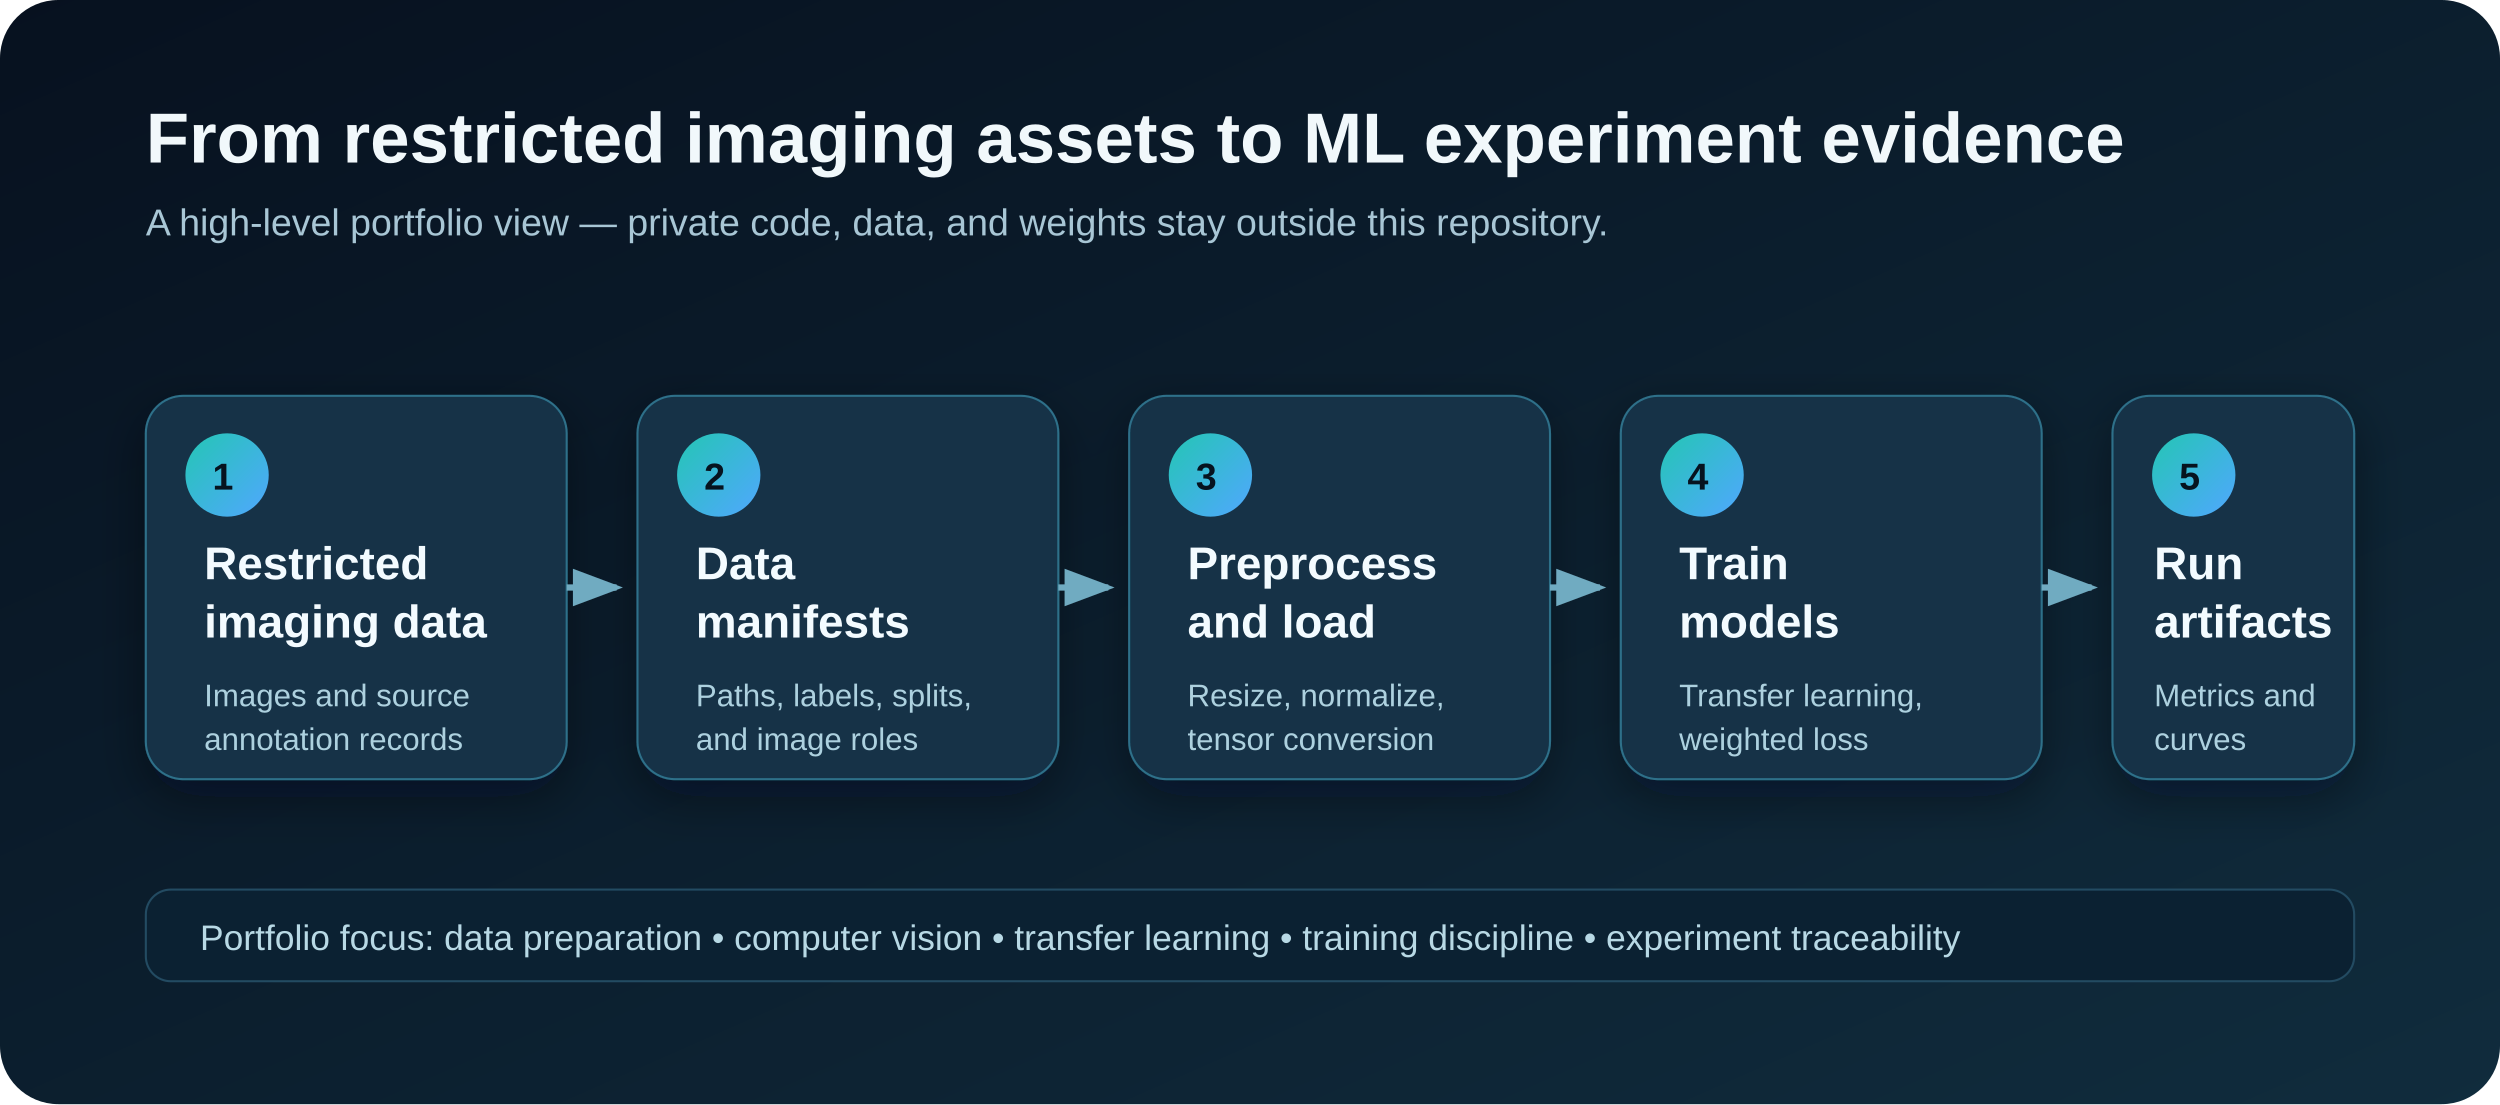
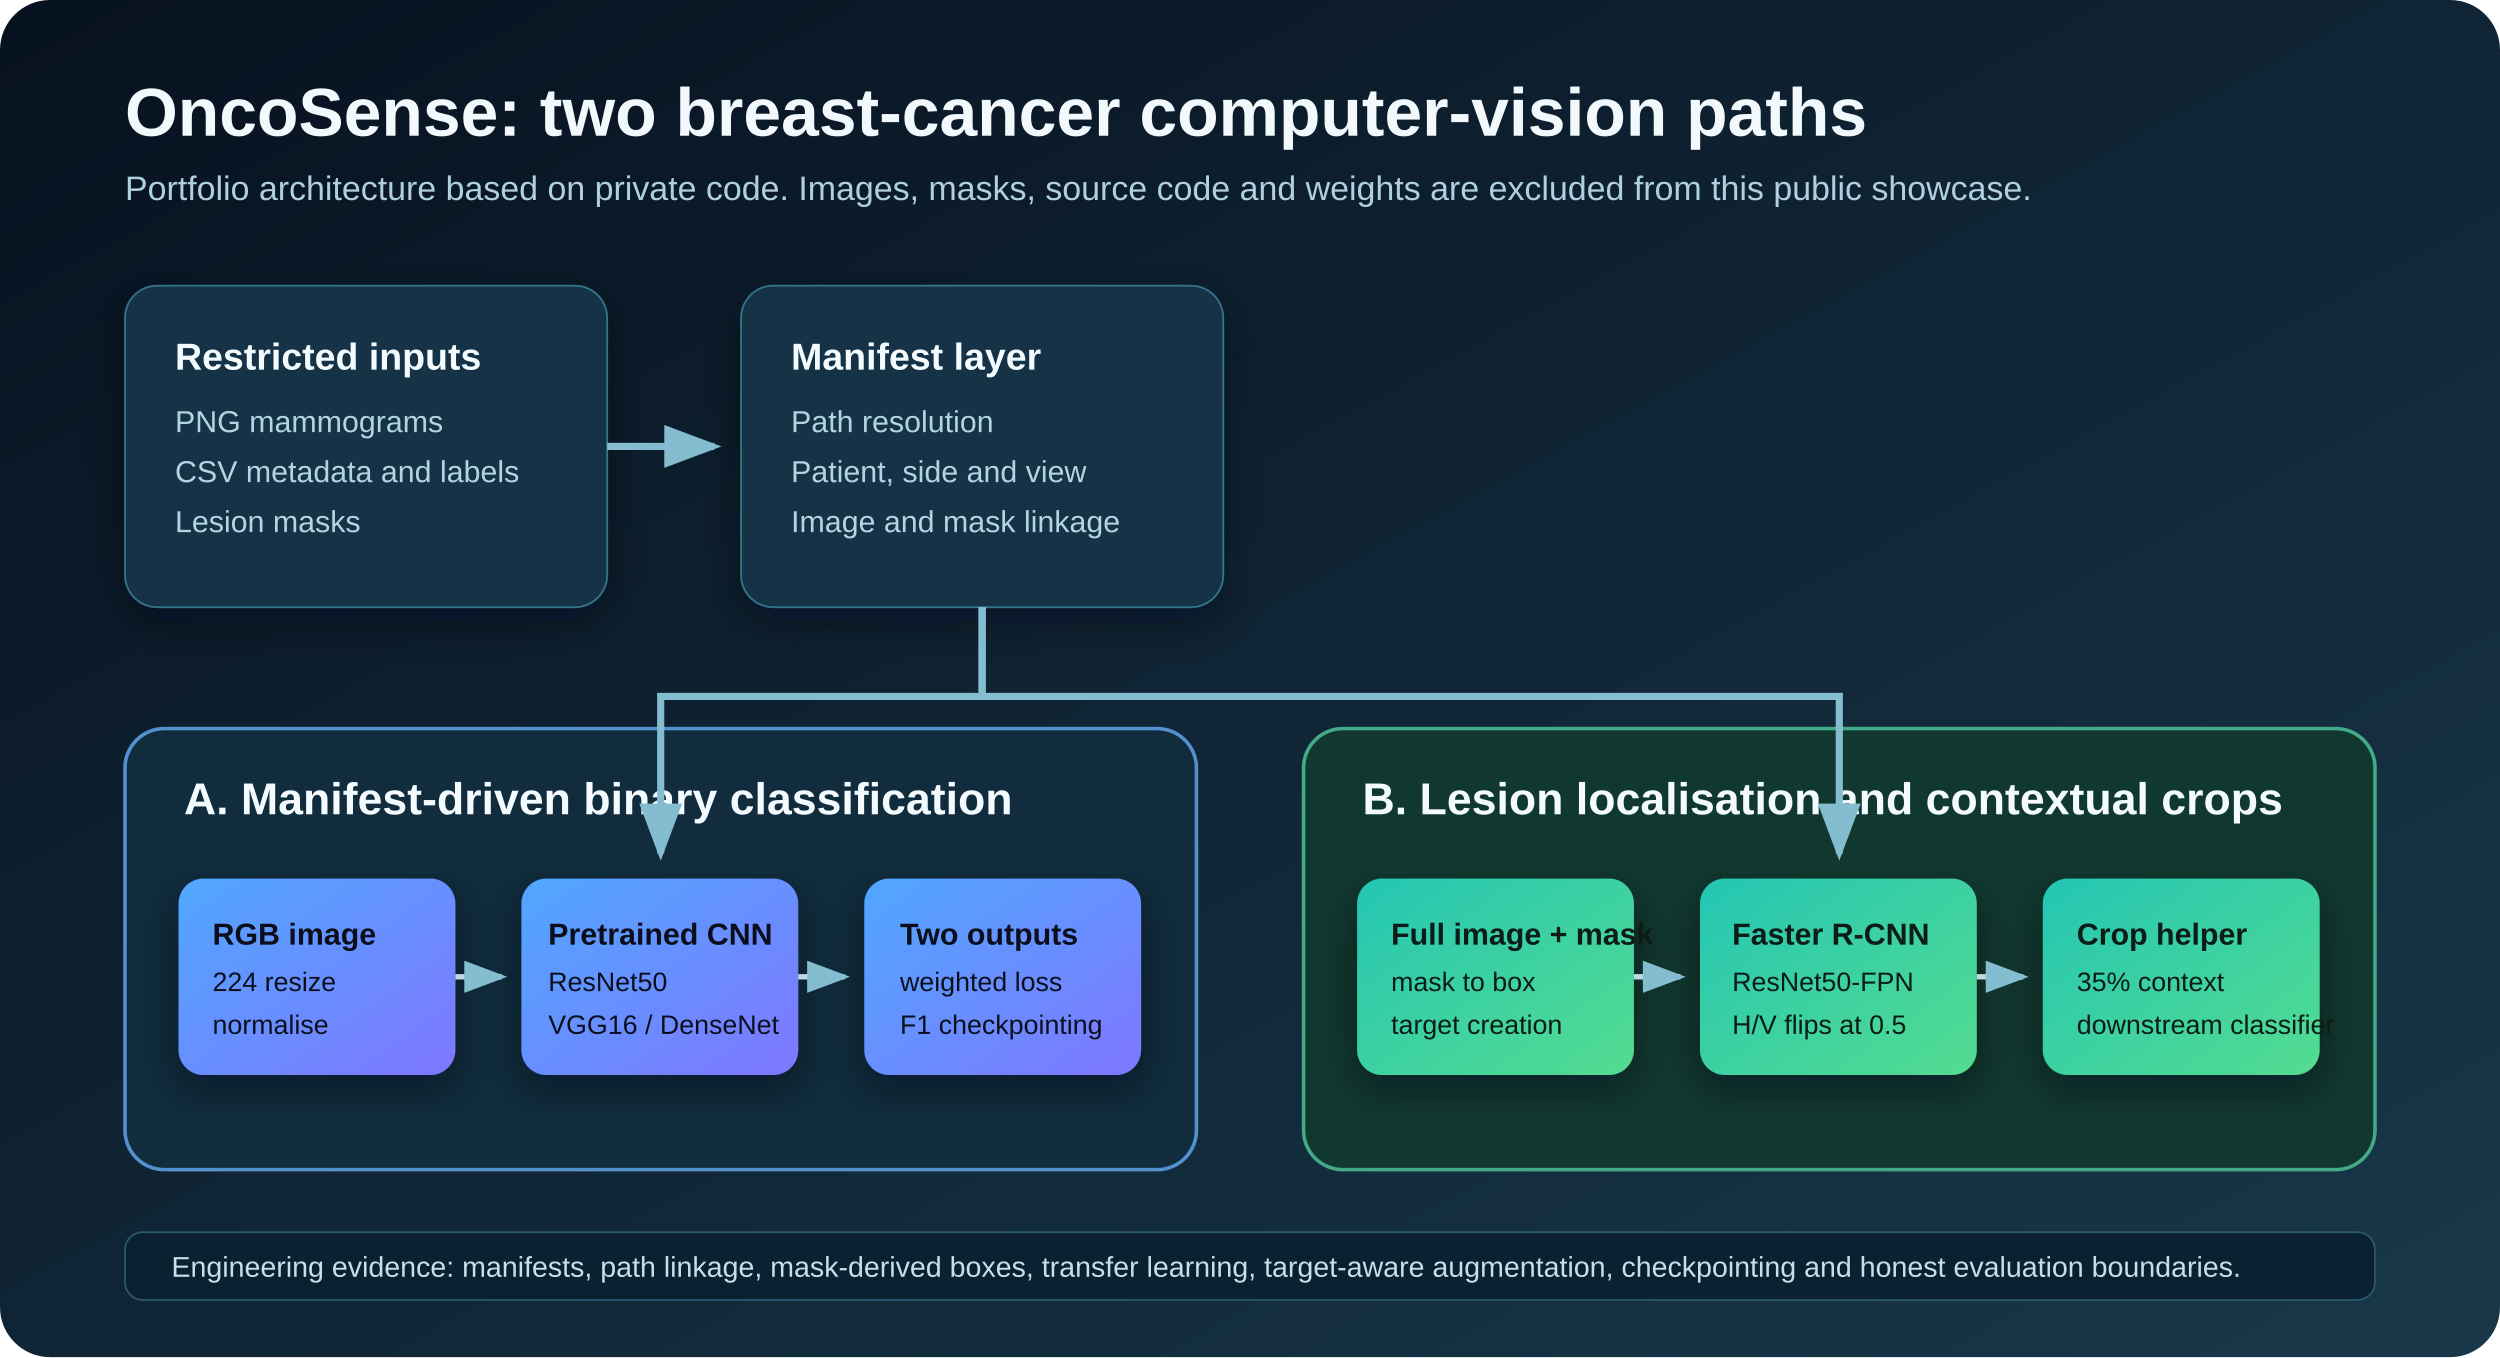
- <svg xmlns="http://www.w3.org/2000/svg" width="1200" height="530" viewBox="0 0 1200 530" role="img" aria-labelledby="title desc">
+ <svg xmlns="http://www.w3.org/2000/svg" width="1400" height="760" viewBox="0 0 1400 760" role="img" aria-labelledby="title desc">
  <defs>
    <linearGradient id="bg" x1="0" y1="0" x2="1" y2="1">
      <stop stop-color="#07111f" />
-       <stop offset="1" stop-color="#102c3d" />
+       <stop offset="1" stop-color="#18384a" />
    </linearGradient>
-     <linearGradient id="accent" x1="0" y1="0" x2="1" y2="1">
+     <linearGradient id="blue" x1="0" y1="0" x2="1" y2="1">
+       <stop stop-color="#50a7ff" />
+       <stop offset="1" stop-color="#7f77ff" />
+     </linearGradient>
+     <linearGradient id="green" x1="0" y1="0" x2="1" y2="1">
      <stop stop-color="#24c6b4" />
-       <stop offset="1" stop-color="#50a7ff" />
+       <stop offset="1" stop-color="#54dc90" />
    </linearGradient>
+     <marker id="arrow" markerWidth="10" markerHeight="10" refX="7" refY="3" orient="auto">
+       <path d="M0,0 L0,6 L8,3 z" fill="#85bdd0" />
+     </marker>
    <filter id="shadow" x="-10%" y="-10%" width="120%" height="130%">
-       <feDropShadow dx="0" dy="8" stdDeviation="12" flood-color="#020814" flood-opacity=".42" />
+       <feDropShadow dx="0" dy="8" stdDeviation="12" flood-color="#020814" flood-opacity=".45" />
    </filter>
-     <marker id="arrow" markerWidth="10" markerHeight="10" refX="7" refY="3" orient="auto">
-       <path d="M0,0 L0,6 L8,3 z" fill="#70abc1" />
-     </marker>
  </defs>
-   <rect width="1200" height="530" fill="url(#bg)" rx="28" />
-   <text x="70" y="78" font-family="Arial, sans-serif" font-size="34" font-weight="700" fill="#f1f8fb">From restricted imaging assets to ML experiment evidence</text>
-   <text x="70" y="113" font-family="Arial, sans-serif" font-size="18" fill="#a8c6d5">A high-level portfolio view — private code, data, and weights stay outside this repository.</text>
-   <g filter="url(#shadow)">
-     <rect x="70" y="190" width="202" height="184" rx="18" fill="#123247" stroke="#2e6f89" />
-     <rect x="306" y="190" width="202" height="184" rx="18" fill="#123247" stroke="#2e6f89" />
-     <rect x="542" y="190" width="202" height="184" rx="18" fill="#123247" stroke="#2e6f89" />
-     <rect x="778" y="190" width="202" height="184" rx="18" fill="#123247" stroke="#2e6f89" />
-     <rect x="1014" y="190" width="116" height="184" rx="18" fill="#123247" stroke="#2e6f89" />
+   <rect width="1400" height="760" rx="28" fill="url(#bg)" />
+   <text x="70" y="76" font-family="Arial, sans-serif" font-size="38" font-weight="700" fill="#f2f9fc">OncoSense: two breast-cancer computer-vision paths</text>
+   <text x="70" y="112" font-family="Arial, sans-serif" font-size="19" fill="#afd0de">Portfolio architecture based on private code. Images, masks, source code and weights are excluded from this public showcase.</text>
+   <g filter="url(#shadow)" font-family="Arial, sans-serif">
+     <rect x="70" y="160" width="270" height="180" rx="18" fill="#123247" stroke="#36748c" />
+     <text x="98" y="207" font-size="21" font-weight="700" fill="#f3fbff">Restricted inputs</text>
+     <text x="98" y="242" font-size="17" fill="#b3d4e1">PNG mammograms</text>
+     <text x="98" y="270" font-size="17" fill="#b3d4e1">CSV metadata and labels</text>
+     <text x="98" y="298" font-size="17" fill="#b3d4e1">Lesion masks</text>
+     <rect x="415" y="160" width="270" height="180" rx="18" fill="#123247" stroke="#36748c" />
+     <text x="443" y="207" font-size="21" font-weight="700" fill="#f3fbff">Manifest layer</text>
+     <text x="443" y="242" font-size="17" fill="#b3d4e1">Path resolution</text>
+     <text x="443" y="270" font-size="17" fill="#b3d4e1">Patient, side and view</text>
+     <text x="443" y="298" font-size="17" fill="#b3d4e1">Image and mask linkage</text>
  </g>
-   <g font-family="Arial, sans-serif">
-     <circle cx="109" cy="228" r="20" fill="url(#accent)" />
-     <text x="102" y="235" font-size="18" font-weight="700" fill="#06131f">1</text>
-     <text x="98" y="278" font-size="22" font-weight="700" fill="#f3fbff">Restricted</text>
-     <text x="98" y="306" font-size="22" font-weight="700" fill="#f3fbff">imaging data</text>
-     <text x="98" y="339" font-size="15" fill="#add1df">Images and source</text>
-     <text x="98" y="360" font-size="15" fill="#add1df">annotation records</text>
-     <circle cx="345" cy="228" r="20" fill="url(#accent)" />
-     <text x="338" y="235" font-size="18" font-weight="700" fill="#06131f">2</text>
-     <text x="334" y="278" font-size="22" font-weight="700" fill="#f3fbff">Data</text>
-     <text x="334" y="306" font-size="22" font-weight="700" fill="#f3fbff">manifests</text>
-     <text x="334" y="339" font-size="15" fill="#add1df">Paths, labels, splits,</text>
-     <text x="334" y="360" font-size="15" fill="#add1df">and image roles</text>
-     <circle cx="581" cy="228" r="20" fill="url(#accent)" />
-     <text x="574" y="235" font-size="18" font-weight="700" fill="#06131f">3</text>
-     <text x="570" y="278" font-size="22" font-weight="700" fill="#f3fbff">Preprocess</text>
-     <text x="570" y="306" font-size="22" font-weight="700" fill="#f3fbff">and load</text>
-     <text x="570" y="339" font-size="15" fill="#add1df">Resize, normalize,</text>
-     <text x="570" y="360" font-size="15" fill="#add1df">tensor conversion</text>
-     <circle cx="817" cy="228" r="20" fill="url(#accent)" />
-     <text x="810" y="235" font-size="18" font-weight="700" fill="#06131f">4</text>
-     <text x="806" y="278" font-size="22" font-weight="700" fill="#f3fbff">Train</text>
-     <text x="806" y="306" font-size="22" font-weight="700" fill="#f3fbff">models</text>
-     <text x="806" y="339" font-size="15" fill="#add1df">Transfer learning,</text>
-     <text x="806" y="360" font-size="15" fill="#add1df">weighted loss</text>
-     <circle cx="1053" cy="228" r="20" fill="url(#accent)" />
-     <text x="1046" y="235" font-size="18" font-weight="700" fill="#06131f">5</text>
-     <text x="1034" y="278" font-size="22" font-weight="700" fill="#f3fbff">Run</text>
-     <text x="1034" y="306" font-size="22" font-weight="700" fill="#f3fbff">artifacts</text>
-     <text x="1034" y="339" font-size="15" fill="#add1df">Metrics and</text>
-     <text x="1034" y="360" font-size="15" fill="#add1df">curves</text>
+   <path d="M340 250 H400" stroke="#85bdd0" stroke-width="4" marker-end="url(#arrow)" />
+   <rect x="70" y="408" width="600" height="247" rx="22" fill="#102c3d" stroke="#5290ce" stroke-width="2" />
+   <rect x="730" y="408" width="600" height="247" rx="22" fill="#11382f" stroke="#43a987" stroke-width="2" />
+   <text x="103" y="456" font-family="Arial, sans-serif" font-size="25" font-weight="700" fill="#f3fbff">A. Manifest-driven binary classification</text>
+   <text x="763" y="456" font-family="Arial, sans-serif" font-size="25" font-weight="700" fill="#f3fbff">B. Lesion localisation and contextual crops</text>
+   <g font-family="Arial, sans-serif" filter="url(#shadow)">
+     <rect x="100" y="492" width="155" height="110" rx="14" fill="url(#blue)" />
+     <rect x="292" y="492" width="155" height="110" rx="14" fill="url(#blue)" />
+     <rect x="484" y="492" width="155" height="110" rx="14" fill="url(#blue)" />
+     <text x="119" y="529" font-size="17" font-weight="700" fill="#07111f">RGB image</text>
+     <text x="119" y="555" font-size="15" fill="#07111f">224 resize</text>
+     <text x="119" y="579" font-size="15" fill="#07111f">normalise</text>
+     <text x="307" y="529" font-size="17" font-weight="700" fill="#07111f">Pretrained CNN</text>
+     <text x="307" y="555" font-size="15" fill="#07111f">ResNet50</text>
+     <text x="307" y="579" font-size="15" fill="#07111f">VGG16 / DenseNet</text>
+     <text x="504" y="529" font-size="17" font-weight="700" fill="#07111f">Two outputs</text>
+     <text x="504" y="555" font-size="15" fill="#07111f">weighted loss</text>
+     <text x="504" y="579" font-size="15" fill="#07111f">F1 checkpointing</text>
+     <rect x="760" y="492" width="155" height="110" rx="14" fill="url(#green)" />
+     <rect x="952" y="492" width="155" height="110" rx="14" fill="url(#green)" />
+     <rect x="1144" y="492" width="155" height="110" rx="14" fill="url(#green)" />
+     <text x="779" y="529" font-size="17" font-weight="700" fill="#071b17">Full image + mask</text>
+     <text x="779" y="555" font-size="15" fill="#071b17">mask to box</text>
+     <text x="779" y="579" font-size="15" fill="#071b17">target creation</text>
+     <text x="970" y="529" font-size="17" font-weight="700" fill="#071b17">Faster R-CNN</text>
+     <text x="970" y="555" font-size="15" fill="#071b17">ResNet50-FPN</text>
+     <text x="970" y="579" font-size="15" fill="#071b17">H/V flips at 0.5</text>
+     <text x="1163" y="529" font-size="17" font-weight="700" fill="#071b17">Crop helper</text>
+     <text x="1163" y="555" font-size="15" fill="#071b17">35% context</text>
+     <text x="1163" y="579" font-size="15" fill="#071b17">downstream classifier</text>
  </g>
-   <g stroke="#70abc1" stroke-width="3" marker-end="url(#arrow)">
-     <path d="M272 282H296" />
-     <path d="M508 282H532" />
-     <path d="M744 282H768" />
-     <path d="M980 282H1004" />
+   <g stroke="#c1d9e5" stroke-width="3" marker-end="url(#arrow)">
+     <path d="M255 547 H281" />
+     <path d="M447 547 H473" />
+     <path d="M915 547 H941" />
+     <path d="M1107 547 H1133" />
  </g>
-   <rect x="70" y="427" width="1060" height="44" rx="12" fill="#0b2132" stroke="#234b62" />
-   <text x="96" y="456" font-family="Arial, sans-serif" font-size="17" fill="#b8d9e5">Portfolio focus: data preparation • computer vision • transfer learning • training discipline • experiment traceability</text>
+   <path d="M550 340 V390 H370 V478" stroke="#85bdd0" stroke-width="4" fill="none" marker-end="url(#arrow)" />
+   <path d="M550 340 V390 H1030 V478" stroke="#85bdd0" stroke-width="4" fill="none" marker-end="url(#arrow)" />
+   <rect x="70" y="690" width="1260" height="38" rx="10" fill="#0b2132" stroke="#2c586e" />
+   <text x="96" y="715" font-family="Arial, sans-serif" font-size="16" fill="#c3e0eb">Engineering evidence: manifests, path linkage, mask-derived boxes, transfer learning, target-aware augmentation, checkpointing and honest evaluation boundaries.</text>
</svg>
